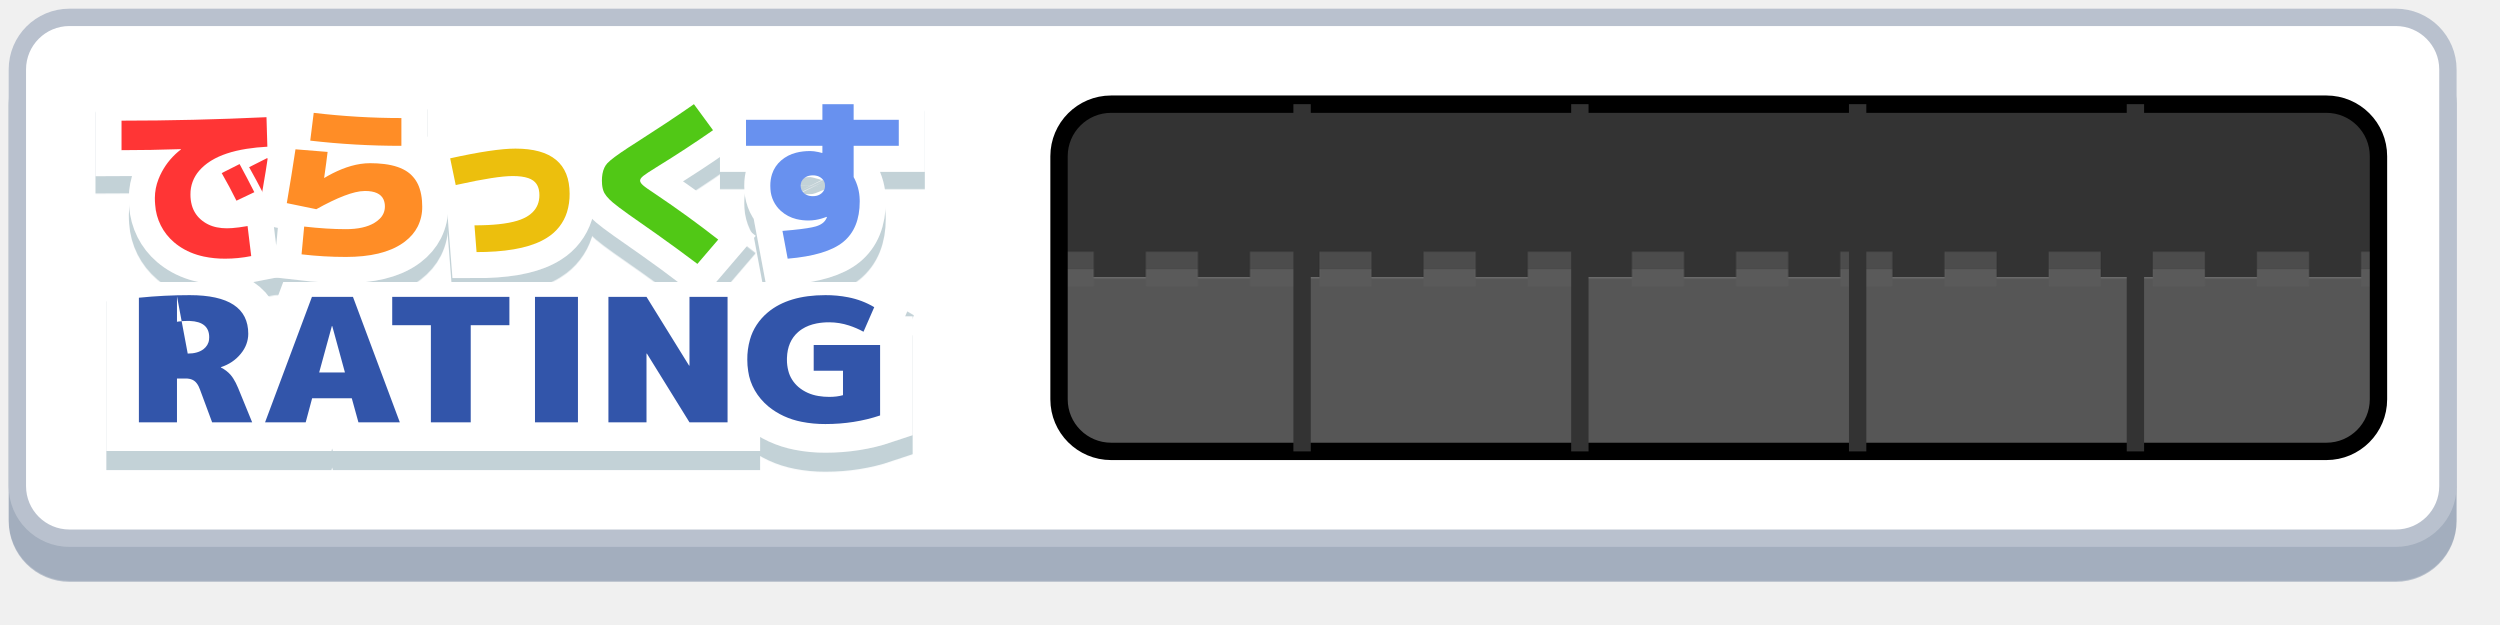
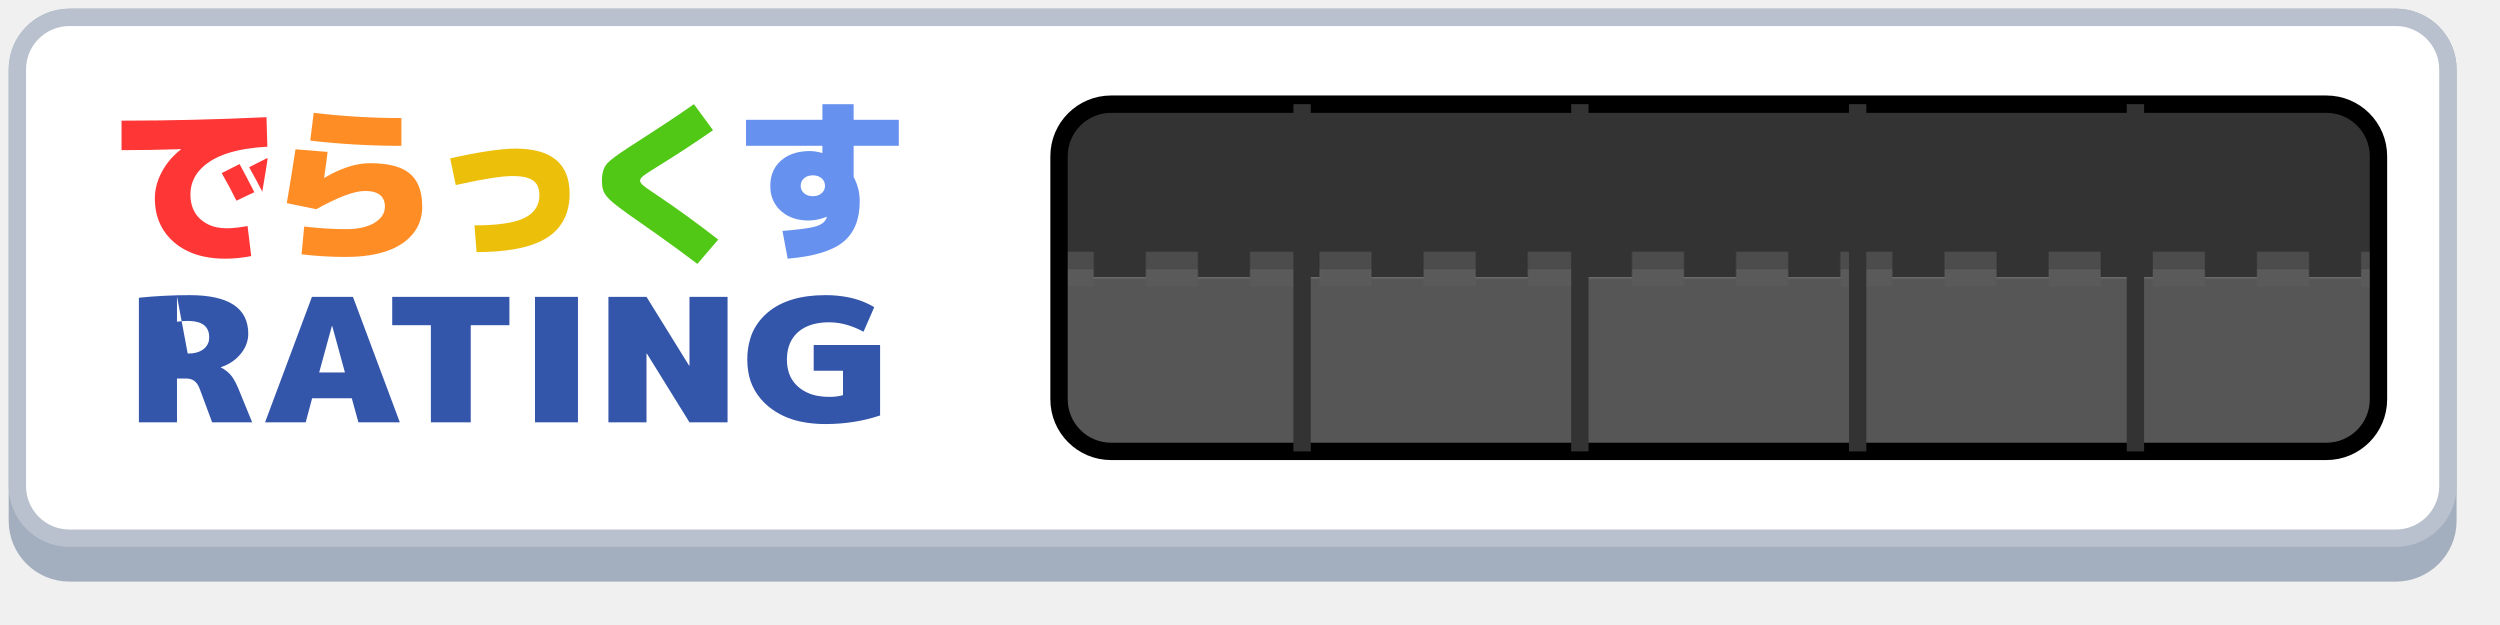
<svg xmlns="http://www.w3.org/2000/svg" width="144" height="36">
  <defs>
-     <filter id="a" height="120%">
-       <feDropShadow dx="0" dy="2" flood-color="#a3aebe" flood-opacity="1" stdDeviation="0" />
-     </filter>
-     <filter id="c" height="150%">
-       <feDropShadow dx="0" dy="1" flood-color="#C3D2D7" flood-opacity="1" stdDeviation="0" />
-     </filter>
-     <pattern id="b" x="0" y="6" width="76" height="20" patternUnits="userSpaceOnUse">
-       <rect x="0" y="0" width="76" height="10" fill="#333" />
-       <rect x="0" y="10" width="76" height="10" fill="#565656" />
-       <line x1="0" y1="9" x2="76" y2="9" stroke="#4C4C4C" stroke-width="1" stroke-dasharray="3" />
-       <line x1="0" y1="10" x2="76" y2="10" stroke="#5A5A5A" stroke-width="1" stroke-dasharray="3" />
+     <pattern id="a" x="0" y="6" width="76" height="20" patternUnits="userSpaceOnUse">
+       <path fill="#333" d="M0 0h76v10H0z" />
+       <path fill="#565656" d="M0 10h76v10H0z" />
+       <path stroke="#4C4C4C" stroke-dasharray="3" d="M0 9h76" />
+       <path stroke="#5A5A5A" stroke-dasharray="3" d="M0 10h76" />
    </pattern>
  </defs>
-   <rect x="1" y="1" width="140" height="30" stroke-width="1" stroke="#b9c1ce" fill="#FFF" rx="3" filter="url(#a)" />
-   <rect x="61" y="6" width="76" height="20" stroke-width="1" stroke="#000" fill="url(#b)" rx="3" />
-   <line x1="75" y1="6" x2="75" y2="26" stroke="#333" stroke-width="1" />
-   <line x1="91" y1="6" x2="91" y2="26" stroke="#333" stroke-width="1" />
-   <line x1="107" y1="6" x2="107" y2="26" stroke="#333" stroke-width="1" />
-   <line x1="123" y1="6" x2="123" y2="26" stroke="#333" stroke-width="1" />
-   <g stroke="#fff" stroke-width="3" paint-order="stroke" transform="translate(7 6)" stroke-linecap="round" fill-rule="evenodd" filter="url(#c)">
-     <path fill="#ff3636" d="M3.42 2.61v-.02q-1.74.06-3.42.06V.95q4.09 0 8.35-.2l.05 1.7a11.607 11.607 0 00-1.211.125q-1.239.2-2.006.668a3.303 3.303 0 00-.098.062 2.897 2.897 0 00-.612.528A2.037 2.037 0 003.97 5.2a2.295 2.295 0 00.078.616 1.671 1.671 0 00.502.814 1.987 1.987 0 00.942.464 2.842 2.842 0 00.578.056 4.24 4.24 0 00.314-.013q.362-.027.844-.111a13.522 13.522 0 00.032-.006l.21 1.73q-.75.15-1.5.15a5.826 5.826 0 01-1.228-.122q-.82-.177-1.441-.61a3.526 3.526 0 01-.276-.213 3.099 3.099 0 01-1.088-2.163A4.352 4.352 0 011.92 5.4a2.98 2.98 0 01.208-1.078 3.775 3.775 0 01.197-.427Q2.73 3.14 3.42 2.61zm5.85 2.14l-1.05.5q-.45-.87-.87-1.62L8.4 3.1q.36.65.87 1.65zm-1.62.32l-1.03.49q-.39-.79-.85-1.59l1.03-.52q.46.85.85 1.62z" />
-     <path fill="#ff8d25" d="M11.67 4.25h.01a7.182 7.182 0 01.995-.501q.567-.229 1.098-.308a3.731 3.731 0 01.547-.041 6.531 6.531 0 01.809.047q.86.107 1.361.465a1.764 1.764 0 01.12.093 1.88 1.88 0 01.564.866q.103.312.133.694a4.212 4.212 0 01.013.335 2.501 2.501 0 01-.26 1.15q-.25.492-.74.866a3.318 3.318 0 01-.145.104q-1.145.78-3.255.78-1.27 0-2.55-.15l.15-1.6q1.32.15 2.4.15 1.05 0 1.65-.365a1.58 1.58 0 00.303-.235.964.964 0 00.297-.7.99.99 0 00-.076-.404Q14.874 5 14.02 5a2.44 2.44 0 00-.556.074q-.58.138-1.394.531a16.328 16.328 0 00-.85.445l-1.7-.35q.28-1.63.5-3.1l1.85.15q-.06.52-.2 1.5zm-.8-2.15l.2-1.6q2.53.3 5.05.3v1.6q-2.68 0-5.25-.3z" />
-     <path fill="#ecbf0a" d="M19.25 4.66l-.32-1.54q2.53-.56 3.76-.56 3.12 0 3.12 2.6a3.491 3.491 0 01-.152 1.061 2.669 2.669 0 01-1.138 1.464q-1.164.754-3.542.827a17.102 17.102 0 01-.528.008l-.12-1.54q1.577 0 2.445-.26a2.708 2.708 0 00.44-.17 1.806 1.806 0 00.451-.313q.404-.392.404-.997a1.47 1.47 0 00-.032-.316q-.043-.197-.146-.342a.789.789 0 00-.182-.182 1.085 1.085 0 00-.286-.143q-.343-.117-.894-.117-.927 0-3.123.485a52.194 52.194 0 00-.157.035z" />
-     <path fill="#51c816" d="M32.97 0l1.1 1.5q-1.55 1.08-3.24 2.12-.6.37-.78.515a.896.896 0 00-.074.067q-.075.075-.097.143a.18.18 0 00-.009.055.221.221 0 00.022.093q.037.081.138.172.16.145.74.525 1.86 1.25 3.6 2.61l-1.2 1.4a78.529 78.529 0 00-1.175-.873Q30.944 7.56 29.65 6.66a47.074 47.074 0 01-.452-.317q-.62-.442-.898-.678a3.466 3.466 0 01-.203-.186q-.188-.189-.28-.353a.925.925 0 01-.017-.031 1.027 1.027 0 01-.079-.217q-.028-.111-.041-.244a2.484 2.484 0 01-.01-.234 2.207 2.207 0 01.031-.381q.036-.204.114-.366a1.02 1.02 0 01.17-.253q.26-.28 1.209-.901a34.129 34.129 0 01.436-.279q1.843-1.181 3.061-2.025A50.871 50.871 0 0032.97 0z" />
-     <path fill="#6791ef" d="M40.63 6.51l-.02-.02a3.012 3.012 0 01-.639.178 2.563 2.563 0 01-.401.032 2.845 2.845 0 01-.706-.083 2.059 2.059 0 01-.884-.467 1.816 1.816 0 01-.603-1.257 2.496 2.496 0 01-.007-.193 2.16 2.16 0 01.098-.667 1.749 1.749 0 01.522-.788 2.092 2.092 0 01.864-.448q.369-.097.816-.097.203 0 .47.058a4.006 4.006 0 01.21.052l.02-.01v-.4h-4.4V.9h4.4V0h1.8v.9h2.6v1.5h-2.6v1.8a2.81 2.81 0 01.348 1.298 3.328 3.328 0 01.002.102q0 1.56-.95 2.335-.95.775-3.2.965l-.3-1.6a33.555 33.555 0 00.591-.053q.971-.098 1.334-.207.465-.14.605-.46a.053.053 0 00.006-.007q.007-.011.014-.028.01-.025.01-.035zm-1.315-2.24a.543.543 0 00-.194.394.669.669 0 00-.001.036.564.564 0 00.055.251.568.568 0 00.14.179.676.676 0 00.322.153.958.958 0 00.183.017.923.923 0 00.225-.026.666.666 0 00.28-.144.543.543 0 00.194-.394.669.669 0 00.001-.036.564.564 0 00-.055-.251.568.568 0 00-.14-.179.676.676 0 00-.322-.153.958.958 0 00-.183-.017.923.923 0 00-.225.026.666.666 0 00-.28.144z" />
+   <rect x="1" y="1" width="140" height="32" stroke="#a3aebe" fill="#a3aebe" rx="3" />
+   <rect x="1" y="1" width="140" height="30" stroke="#b9c1ce" fill="#FFF" rx="3" />
+   <rect x="61" y="6" width="76" height="20" stroke="#000" fill="url(#a)" rx="3" />
+   <path stroke="#333" d="M75 6v20M91 6v20M107 6v20M123 6v20" />
+   <g stroke="#fff" stroke-width="3" paint-order="stroke" stroke-linecap="round" fill-rule="evenodd">
+     <path fill="#ff3636" d="M10.42 8.61v-.02q-1.74.06-3.42.06v-1.7q4.09 0 8.35-.2l.05 1.7a11.607 11.607 0 0 0-1.211.125q-1.239.2-2.006.668a3.303 3.303 0 0 0-.098.062 2.897 2.897 0 0 0-.612.528 2.037 2.037 0 0 0-.503 1.367 2.295 2.295 0 0 0 .078.616 1.671 1.671 0 0 0 .502.814 1.987 1.987 0 0 0 .942.464 2.842 2.842 0 0 0 .578.056 4.24 4.24 0 0 0 .314-.013q.362-.027.844-.111a13.522 13.522 0 0 0 .032-.006l.21 1.73q-.75.15-1.5.15a5.826 5.826 0 0 1-1.228-.122q-.82-.177-1.441-.61a3.526 3.526 0 0 1-.276-.213 3.099 3.099 0 0 1-1.088-2.163 4.352 4.352 0 0 1-.017-.392 2.98 2.98 0 0 1 .208-1.078 3.775 3.775 0 0 1 .197-.427Q9.73 9.14 10.42 8.61zm5.85 2.14-1.05.5q-.45-.87-.87-1.62l1.05-.53q.36.65.87 1.65zm-1.62.32-1.03.49q-.39-.79-.85-1.59l1.03-.52q.46.85.85 1.62z" />
+     <path fill="#ff8d25" d="M18.67 10.25h.01a7.182 7.182 0 0 1 .995-.501q.567-.229 1.098-.308a3.731 3.731 0 0 1 .547-.041 6.531 6.531 0 0 1 .809.047q.86.107 1.361.465a1.764 1.764 0 0 1 .12.093 1.88 1.88 0 0 1 .564.866q.103.312.133.694a4.212 4.212 0 0 1 .013.335 2.501 2.501 0 0 1-.26 1.15q-.25.492-.74.866a3.318 3.318 0 0 1-.145.104q-1.145.78-3.255.78-1.27 0-2.55-.15l.15-1.6q1.32.15 2.4.15 1.05 0 1.65-.365a1.58 1.58 0 0 0 .303-.235.964.964 0 0 0 .297-.7.99.99 0 0 0-.076-.404Q21.874 11 21.02 11a2.44 2.44 0 0 0-.556.074q-.58.138-1.394.531a16.328 16.328 0 0 0-.85.445l-1.7-.35q.28-1.63.5-3.1l1.85.15q-.06.52-.2 1.5zm-.8-2.15.2-1.6q2.53.3 5.05.3v1.6q-2.68 0-5.25-.3z" />
+     <path fill="#ecbf0a" d="m26.25 10.66-.32-1.54q2.53-.56 3.76-.56 3.12 0 3.12 2.6a3.491 3.491 0 0 1-.152 1.061 2.669 2.669 0 0 1-1.138 1.464q-1.164.754-3.542.827a17.102 17.102 0 0 1-.528.008l-.12-1.54q1.577 0 2.445-.26a2.708 2.708 0 0 0 .44-.17 1.806 1.806 0 0 0 .451-.313q.404-.392.404-.997a1.47 1.47 0 0 0-.032-.316q-.043-.197-.146-.342a.789.789 0 0 0-.182-.182 1.085 1.085 0 0 0-.286-.143q-.343-.117-.894-.117-.927 0-3.123.485a52.194 52.194 0 0 0-.157.035z" />
+     <path fill="#51c816" d="m39.97 6 1.1 1.5q-1.55 1.08-3.24 2.12-.6.37-.78.515a.896.896 0 0 0-.074.067q-.075.075-.097.143a.18.18 0 0 0-.009.055.221.221 0 0 0 .022.093q.037.081.138.172.16.145.74.525 1.86 1.25 3.6 2.61l-1.2 1.4a78.529 78.529 0 0 0-1.175-.873q-1.051-.767-2.345-1.667a47.074 47.074 0 0 1-.452-.317q-.62-.442-.898-.678a3.466 3.466 0 0 1-.203-.186q-.188-.189-.28-.353a.925.925 0 0 1-.017-.031 1.027 1.027 0 0 1-.079-.217q-.028-.111-.041-.244a2.484 2.484 0 0 1-.01-.234 2.207 2.207 0 0 1 .031-.381q.036-.204.114-.366a1.02 1.02 0 0 1 .17-.253q.26-.28 1.209-.901a34.129 34.129 0 0 1 .436-.279q1.843-1.181 3.061-2.025A50.871 50.871 0 0 0 39.97 6z" />
+     <path fill="#6791ef" d="m47.63 12.51-.02-.02a3.012 3.012 0 0 1-.639.178 2.563 2.563 0 0 1-.401.032 2.845 2.845 0 0 1-.706-.083 2.059 2.059 0 0 1-.884-.467 1.816 1.816 0 0 1-.603-1.257 2.496 2.496 0 0 1-.007-.193 2.16 2.16 0 0 1 .098-.667 1.749 1.749 0 0 1 .522-.788 2.092 2.092 0 0 1 .864-.448q.369-.097.816-.097.203 0 .47.058a4.006 4.006 0 0 1 .21.052l.02-.01v-.4h-4.4V6.9h4.4V6h1.8v.9h2.6v1.5h-2.6v1.8a2.81 2.81 0 0 1 .348 1.298 3.328 3.328 0 0 1 .002.102q0 1.56-.95 2.335-.95.775-3.2.965l-.3-1.6a33.555 33.555 0 0 0 .591-.053q.971-.098 1.334-.207.465-.14.605-.46a.053.053 0 0 0 .006-.007q.007-.011.014-.028.01-.025.01-.035zm-1.315-2.24a.543.543 0 0 0-.194.394.669.669 0 0 0-.001.036.564.564 0 0 0 .055.251.568.568 0 0 0 .14.179.676.676 0 0 0 .322.153.958.958 0 0 0 .183.017.923.923 0 0 0 .225-.026.666.666 0 0 0 .28-.144.543.543 0 0 0 .194-.394.669.669 0 0 0 .001-.036.564.564 0 0 0-.055-.251.568.568 0 0 0-.14-.179.676.676 0 0 0-.322-.153.958.958 0 0 0-.183-.017.923.923 0 0 0-.225.026.666.666 0 0 0-.28.144z" />
  </g>
-   <g stroke="#fff" stroke-width="3" paint-order="stroke" transform="matrix(1.25 0 0 1.1 8 17)" stroke-linecap="round" fill-rule="evenodd" fill="#35A" filter="url(#c)">
-     <path d="M31.095 3.96V2.61h3.06V6.3q-1.179.45-2.52.45a4.799 4.799 0 01-1.097-.118 3.273 3.273 0 01-1.527-.8 3.048 3.048 0 01-.935-1.854 4.309 4.309 0 01-.041-.603 4.205 4.205 0 01.123-1.045A2.926 2.926 0 0128.984.9q.95-.9 2.651-.9a4.685 4.685 0 011.05.112 3.471 3.471 0 011.2.518l-.495 1.287a3.638 3.638 0 00-.671-.329 2.64 2.64 0 00-.904-.166 2.69 2.69 0 00-.582.059q-.386.086-.671.294a1.583 1.583 0 00-.187.16q-.488.488-.512 1.351a3.242 3.242 0 00-.001.089 2.561 2.561 0 00.063.584 1.701 1.701 0 00.468.852 1.781 1.781 0 00.919.47 2.579 2.579 0 00.503.047q.351 0 .63-.09V3.96h-1.35zM23.391.09l1.962 3.6h.018V.09h1.755v6.57h-1.755l-1.962-3.6h-.018v3.6h-1.755V.09h1.755zM2.16 4.365h-.405V6.66H0V.135Q1.17 0 2.34 0q2.7 0 2.7 2.025a1.757 1.757 0 01-.335 1.03 2.148 2.148 0 01-.016.023q-.351.486-.909.693v.018q.27.153.45.392.121.16.234.412a4.175 4.175 0 01.108.267l.648 1.8H3.375l-.558-1.71a1.659 1.659 0 00-.065-.175q-.081-.181-.187-.275a.524.524 0 00-.236-.117.768.768 0 00-.169-.018zM11.673.09h5.4v1.485h-1.782V6.66h-1.836V1.575h-1.782V.09zM9.81 5.4H7.983l-.297 1.26H5.814L7.974.09h1.89l2.16 6.57h-1.908L9.81 5.4zm10.422 1.26h-1.98V.09h1.98v6.57zM8.892 1.62l-.585 2.43h1.188L8.91 1.62h-.018zm-7.137-.225V.06l.495 3q.459 0 .725-.229a.753.753 0 00.258-.5 1.069 1.069 0 00.007-.126q0-.813-.895-.853a2.129 2.129 0 00-.095-.002 3.093 3.093 0 00-.221.008q-.104.007-.194.022a1.607 1.607 0 00-.08.015z" />
-   </g>
+   <path d="M31.095 3.96V2.61h3.06V6.3q-1.179.45-2.52.45a4.799 4.799 0 0 1-1.097-.118 3.273 3.273 0 0 1-1.527-.8 3.048 3.048 0 0 1-.935-1.854 4.309 4.309 0 0 1-.041-.603 4.205 4.205 0 0 1 .123-1.045A2.926 2.926 0 0 1 28.984.9q.95-.9 2.651-.9a4.685 4.685 0 0 1 1.05.112 3.471 3.471 0 0 1 1.2.518l-.495 1.287a3.638 3.638 0 0 0-.671-.329 2.64 2.64 0 0 0-.904-.166 2.69 2.69 0 0 0-.582.059q-.386.086-.671.294a1.583 1.583 0 0 0-.187.16q-.488.488-.512 1.351a3.242 3.242 0 0 0-.001.089 2.561 2.561 0 0 0 .063.584 1.701 1.701 0 0 0 .468.852 1.781 1.781 0 0 0 .919.47 2.579 2.579 0 0 0 .503.047q.351 0 .63-.09V3.96h-1.35zM23.391.09l1.962 3.6h.018V.09h1.755v6.57h-1.755l-1.962-3.6h-.018v3.6h-1.755V.09h1.755zM2.16 4.365h-.405V6.66H0V.135Q1.17 0 2.34 0q2.7 0 2.7 2.025a1.757 1.757 0 0 1-.335 1.03 2.148 2.148 0 0 1-.016.023q-.351.486-.909.693v.018q.27.153.45.392.121.16.234.412a4.175 4.175 0 0 1 .108.267l.648 1.8H3.375l-.558-1.71a1.659 1.659 0 0 0-.065-.175q-.081-.181-.187-.275a.524.524 0 0 0-.236-.117.768.768 0 0 0-.169-.018zM11.673.09h5.4v1.485h-1.782V6.66h-1.836V1.575h-1.782V.09zM9.81 5.4H7.983l-.297 1.26H5.814L7.974.09h1.89l2.16 6.57h-1.908L9.81 5.4zm10.422 1.26h-1.98V.09h1.98v6.57zM8.892 1.62l-.585 2.43h1.188L8.91 1.62h-.018zm-7.137-.225V.06l.495 3q.459 0 .725-.229a.753.753 0 0 0 .258-.5 1.069 1.069 0 0 0 .007-.126q0-.813-.895-.853a2.129 2.129 0 0 0-.095-.002 3.093 3.093 0 0 0-.221.008q-.104.007-.194.022a1.607 1.607 0 0 0-.08.015z" transform="matrix(1.25 0 0 1.1 8 17)" stroke="#fff" stroke-width="3" paint-order="stroke" stroke-linecap="round" fill-rule="evenodd" fill="#35A" />
</svg>
